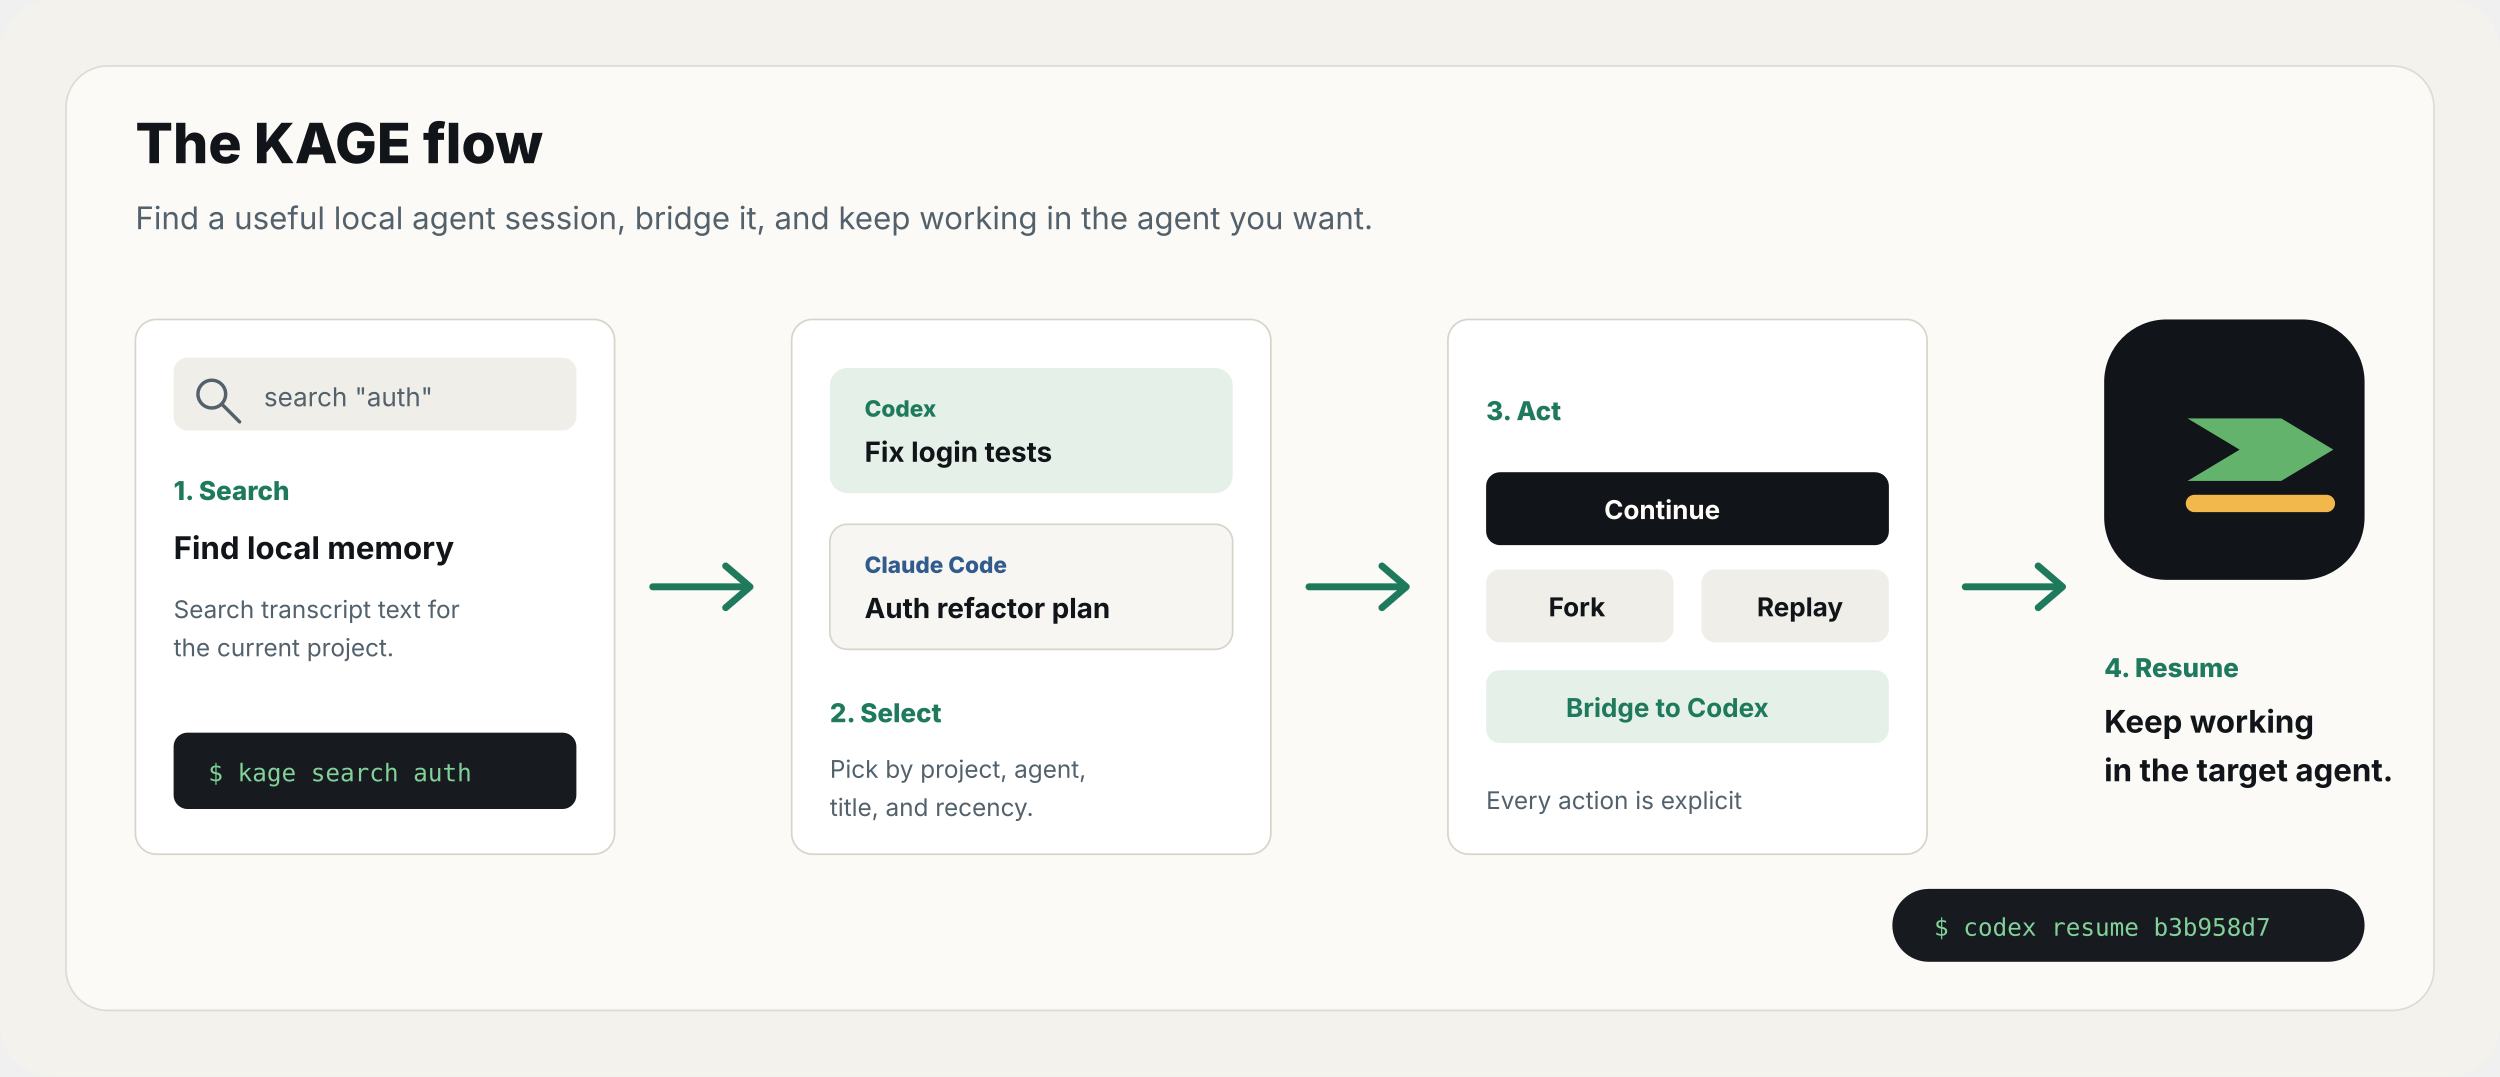
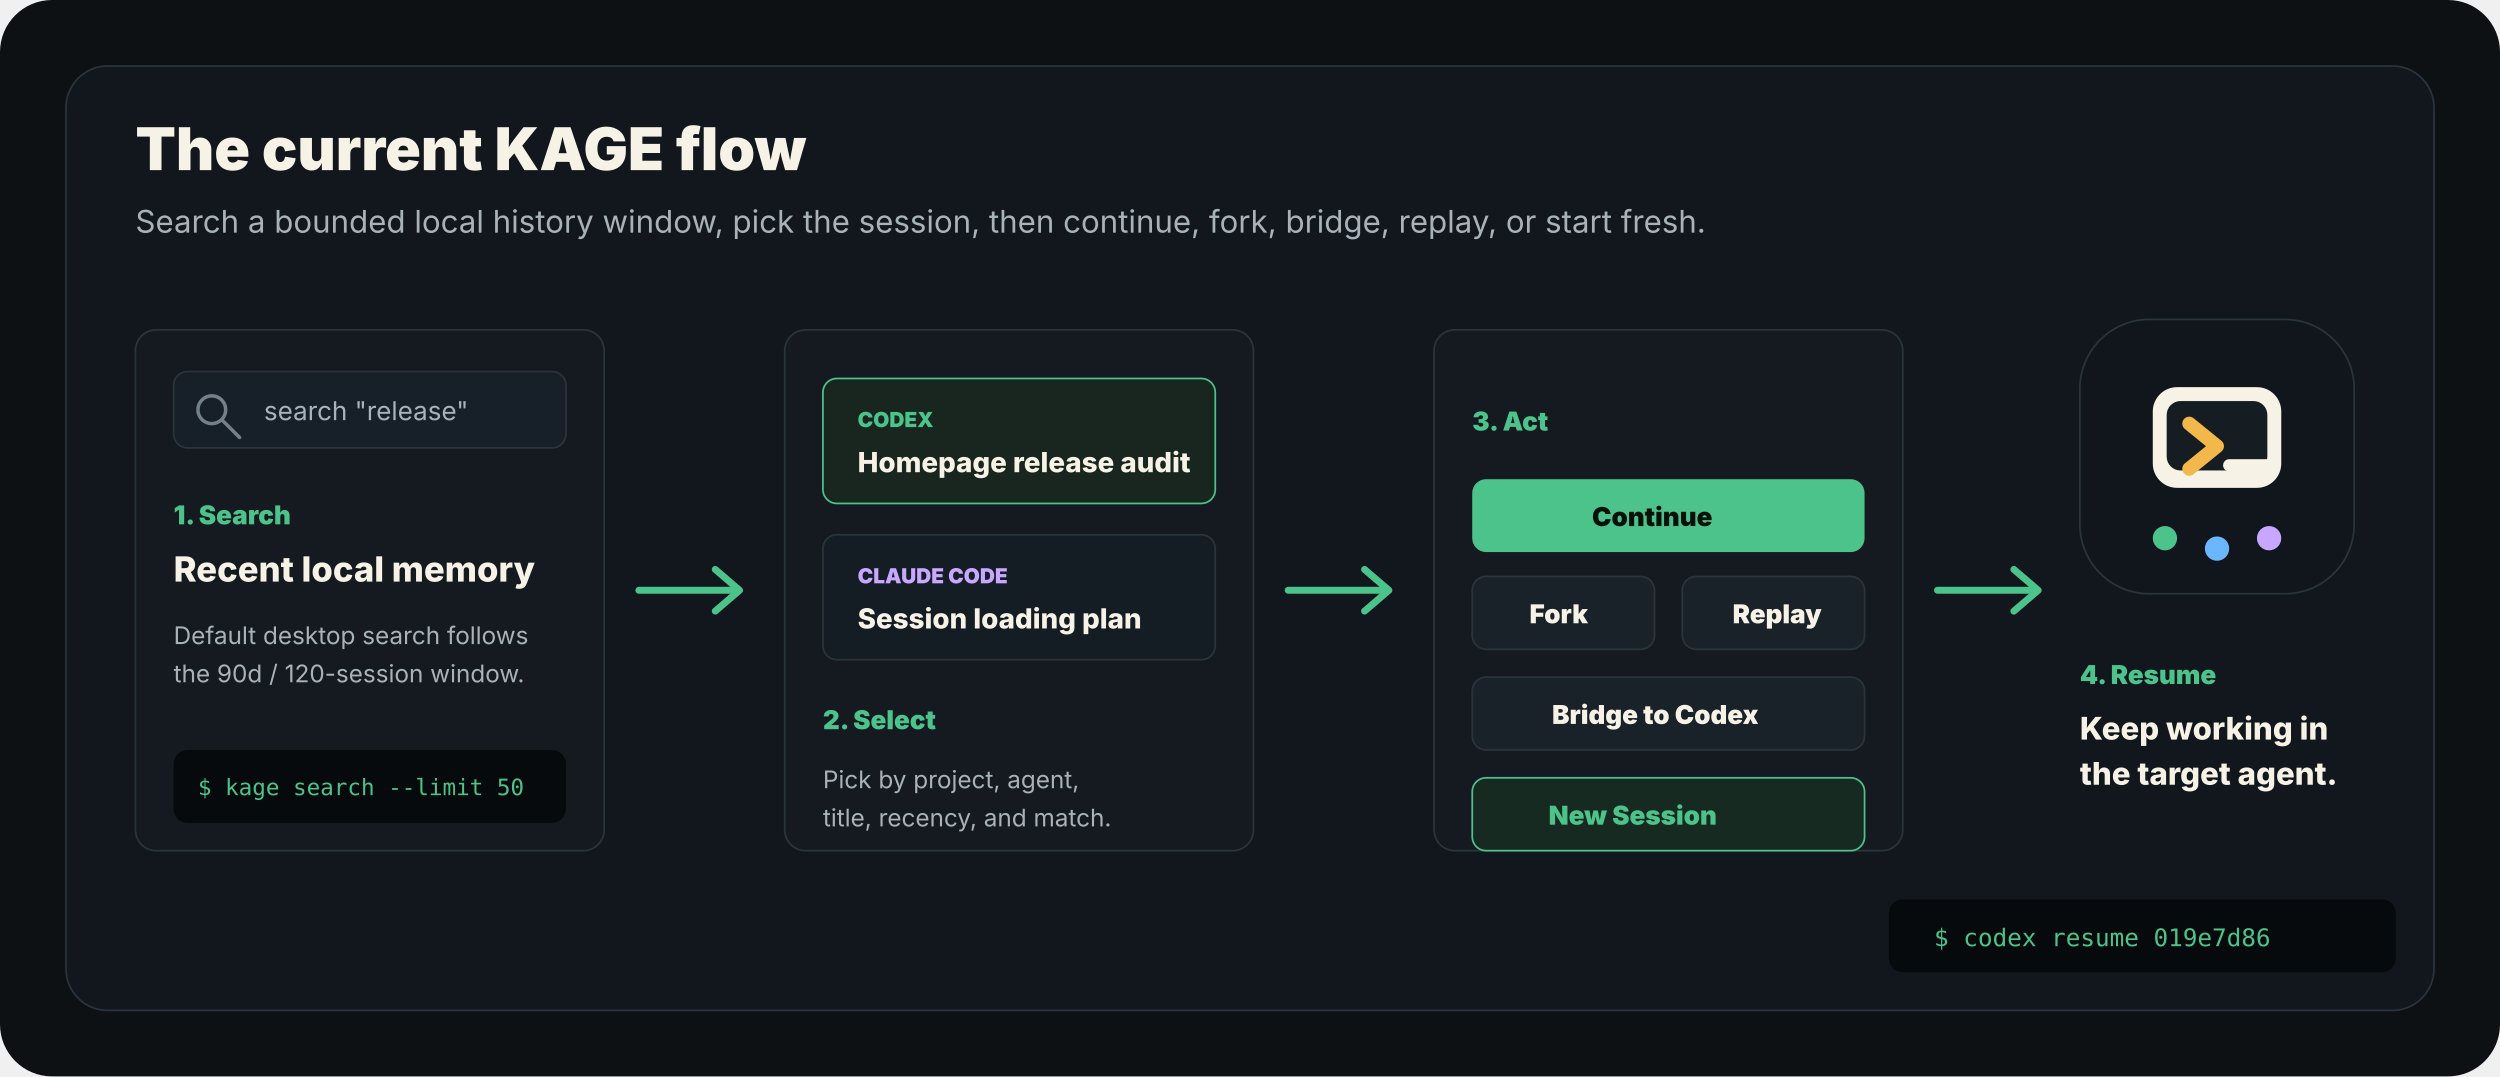
<svg xmlns="http://www.w3.org/2000/svg" width="1440" height="620" viewBox="0 0 1440 620" fill="none">
-   <rect width="1440" height="620" rx="30" fill="#f4f2ed" />
-   <rect x="38" y="38" width="1364" height="544" rx="24" fill="#fbfaf7" stroke="#dedbd2" />
-   <text x="78" y="94" font-family="Inter, -apple-system, BlinkMacSystemFont, sans-serif" font-size="32" font-weight="800" fill="#111418">The KAGE flow</text>
-   <text x="78" y="132" font-family="Inter, -apple-system, BlinkMacSystemFont, sans-serif" font-size="18" fill="#52616b">Find a useful local agent session, bridge it, and keep working in the agent you want.</text>
-   <g transform="translate(78 184)">
-     <rect width="276" height="308" rx="12" fill="#ffffff" stroke="#d8d4ca" />
-     <rect x="22" y="22" width="232" height="42" rx="8" fill="#f0eee8" />
-     <circle cx="44" cy="43" r="8" stroke="#52616b" stroke-width="2" />
-     <path d="M50 49l10 10" stroke="#52616b" stroke-width="2" stroke-linecap="round" />
-     <text x="74" y="50" font-family="Inter, -apple-system, BlinkMacSystemFont, sans-serif" font-size="15" fill="#52616b">search "auth"</text>
-     <text x="22" y="104" font-family="Inter, -apple-system, BlinkMacSystemFont, sans-serif" font-size="15" font-weight="800" fill="#1f7a5d">1. Search</text>
-     <text x="22" y="138" font-family="Inter, -apple-system, BlinkMacSystemFont, sans-serif" font-size="18" font-weight="750" fill="#111418">Find local memory</text>
-     <text x="22" y="172" font-family="Inter, -apple-system, BlinkMacSystemFont, sans-serif" font-size="14" fill="#52616b">Search transcript text for</text>
-     <text x="22" y="194" font-family="Inter, -apple-system, BlinkMacSystemFont, sans-serif" font-size="14" fill="#52616b">the current project.</text>
-     <rect x="22" y="238" width="232" height="44" rx="8" fill="#171b20" />
-     <text x="42" y="266" font-family="SFMono-Regular, Menlo, monospace" font-size="14" fill="#81d199">$ kage search auth</text>
+   <rect width="1440" height="620" rx="30" fill="#0d1114" />
+   <rect x="38" y="38" width="1364" height="544" rx="24" fill="#11171c" stroke="#2a343c" />
+   <text x="78" y="98" font-family="Inter, -apple-system, BlinkMacSystemFont, sans-serif" font-size="34" font-weight="850" fill="#f7f2e6">The current KAGE flow</text>
+   <text x="78" y="134" font-family="Inter, -apple-system, BlinkMacSystemFont, sans-serif" font-size="18" fill="#a7b2ba">Search a bounded local history window, pick the session, then continue, fork, bridge, replay, or start fresh.</text>
+   <g transform="translate(78 190)">
+     <rect width="270" height="300" rx="12" fill="#141a1f" stroke="#2a343c" />
+     <rect x="22" y="24" width="226" height="44" rx="8" fill="#172029" stroke="#2a343c" />
+     <circle cx="44" cy="46" r="8" stroke="#74818a" stroke-width="2" />
+     <path d="M50 52l10 10" stroke="#74818a" stroke-width="2" stroke-linecap="round" />
+     <text x="74" y="52" font-family="Inter, -apple-system, BlinkMacSystemFont, sans-serif" font-size="15" fill="#a7b2ba">search "release"</text>
+     <text x="22" y="112" font-family="Inter, -apple-system, BlinkMacSystemFont, sans-serif" font-size="15" font-weight="900" fill="#4cc38a">1. Search</text>
+     <text x="22" y="145" font-family="Inter, -apple-system, BlinkMacSystemFont, sans-serif" font-size="20" font-weight="800" fill="#f7f2e6">Recent local memory</text>
+     <text x="22" y="181" font-family="Inter, -apple-system, BlinkMacSystemFont, sans-serif" font-size="14" fill="#a7b2ba">Default desktop search follows</text>
+     <text x="22" y="203" font-family="Inter, -apple-system, BlinkMacSystemFont, sans-serif" font-size="14" fill="#a7b2ba">the 90d / 120-session window.</text>
+     <rect x="22" y="242" width="226" height="42" rx="8" fill="#070a0d" />
+     <text x="36" y="268" font-family="SFMono-Regular, Menlo, monospace" font-size="13" fill="#4cc38a">$ kage search --limit 50</text>
  </g>
-   <path d="M376 338h54" stroke="#1f7a5d" stroke-width="4" stroke-linecap="round" />
-   <path d="M418 326l14 12-14 12" stroke="#1f7a5d" stroke-width="4" stroke-linecap="round" stroke-linejoin="round" />
-   <g transform="translate(456 184)">
-     <rect width="276" height="308" rx="12" fill="#ffffff" stroke="#d8d4ca" />
-     <rect x="22" y="28" width="232" height="72" rx="10" fill="#e5f0e9" />
-     <text x="42" y="56" font-family="Inter, -apple-system, BlinkMacSystemFont, sans-serif" font-size="13" font-weight="800" fill="#1f7a5d">Codex</text>
-     <text x="42" y="82" font-family="Inter, -apple-system, BlinkMacSystemFont, sans-serif" font-size="16" font-weight="750" fill="#111418">Fix login tests</text>
-     <rect x="22" y="118" width="232" height="72" rx="10" fill="#f7f6f2" stroke="#d8d4ca" />
-     <text x="42" y="146" font-family="Inter, -apple-system, BlinkMacSystemFont, sans-serif" font-size="13" font-weight="800" fill="#315b8d">Claude Code</text>
-     <text x="42" y="172" font-family="Inter, -apple-system, BlinkMacSystemFont, sans-serif" font-size="16" font-weight="750" fill="#111418">Auth refactor plan</text>
-     <text x="22" y="232" font-family="Inter, -apple-system, BlinkMacSystemFont, sans-serif" font-size="15" font-weight="800" fill="#1f7a5d">2. Select</text>
-     <text x="22" y="264" font-family="Inter, -apple-system, BlinkMacSystemFont, sans-serif" font-size="14" fill="#52616b">Pick by project, agent,</text>
-     <text x="22" y="286" font-family="Inter, -apple-system, BlinkMacSystemFont, sans-serif" font-size="14" fill="#52616b">title, and recency.</text>
+   <path d="M368 340h56" stroke="#4cc38a" stroke-width="4" stroke-linecap="round" />
+   <path d="M412 328l14 12-14 12" stroke="#4cc38a" stroke-width="4" stroke-linecap="round" stroke-linejoin="round" />
+   <g transform="translate(452 190)">
+     <rect width="270" height="300" rx="12" fill="#141a1f" stroke="#2a343c" />
+     <rect x="22" y="28" width="226" height="72" rx="8" fill="#18261f" stroke="#4cc38a" />
+     <text x="42" y="56" font-family="Inter, -apple-system, BlinkMacSystemFont, sans-serif" font-size="12" font-weight="900" fill="#4cc38a">CODEX</text>
+     <text x="42" y="82" font-family="Inter, -apple-system, BlinkMacSystemFont, sans-serif" font-size="16" font-weight="800" fill="#f7f2e6">Homepage release audit</text>
+     <rect x="22" y="118" width="226" height="72" rx="8" fill="#151d24" stroke="#2a343c" />
+     <text x="42" y="146" font-family="Inter, -apple-system, BlinkMacSystemFont, sans-serif" font-size="12" font-weight="900" fill="#c7a7ff">CLAUDE CODE</text>
+     <text x="42" y="172" font-family="Inter, -apple-system, BlinkMacSystemFont, sans-serif" font-size="16" font-weight="800" fill="#f7f2e6">Session loading plan</text>
+     <text x="22" y="230" font-family="Inter, -apple-system, BlinkMacSystemFont, sans-serif" font-size="15" font-weight="900" fill="#4cc38a">2. Select</text>
+     <text x="22" y="264" font-family="Inter, -apple-system, BlinkMacSystemFont, sans-serif" font-size="14" fill="#a7b2ba">Pick by project, agent,</text>
+     <text x="22" y="286" font-family="Inter, -apple-system, BlinkMacSystemFont, sans-serif" font-size="14" fill="#a7b2ba">title, recency, and match.</text>
  </g>
-   <path d="M754 338h54" stroke="#1f7a5d" stroke-width="4" stroke-linecap="round" />
-   <path d="M796 326l14 12-14 12" stroke="#1f7a5d" stroke-width="4" stroke-linecap="round" stroke-linejoin="round" />
-   <g transform="translate(834 184)">
-     <rect width="276" height="308" rx="12" fill="#ffffff" stroke="#d8d4ca" />
-     <text x="22" y="58" font-family="Inter, -apple-system, BlinkMacSystemFont, sans-serif" font-size="15" font-weight="800" fill="#1f7a5d">3. Act</text>
-     <rect x="22" y="88" width="232" height="42" rx="8" fill="#111418" />
-     <text x="90" y="115" font-family="Inter, -apple-system, BlinkMacSystemFont, sans-serif" font-size="15" font-weight="750" fill="#fffdf8">Continue</text>
-     <rect x="22" y="144" width="108" height="42" rx="8" fill="#f0eee8" />
-     <text x="58" y="171" font-family="Inter, -apple-system, BlinkMacSystemFont, sans-serif" font-size="15" font-weight="750" fill="#111418">Fork</text>
-     <rect x="146" y="144" width="108" height="42" rx="8" fill="#f0eee8" />
-     <text x="178" y="171" font-family="Inter, -apple-system, BlinkMacSystemFont, sans-serif" font-size="15" font-weight="750" fill="#111418">Replay</text>
-     <rect x="22" y="202" width="232" height="42" rx="8" fill="#e5f0e9" />
-     <text x="68" y="229" font-family="Inter, -apple-system, BlinkMacSystemFont, sans-serif" font-size="15" font-weight="750" fill="#1f7a5d">Bridge to Codex</text>
-     <text x="22" y="282" font-family="Inter, -apple-system, BlinkMacSystemFont, sans-serif" font-size="14" fill="#52616b">Every action is explicit</text>
+   <path d="M742 340h56" stroke="#4cc38a" stroke-width="4" stroke-linecap="round" />
+   <path d="M786 328l14 12-14 12" stroke="#4cc38a" stroke-width="4" stroke-linecap="round" stroke-linejoin="round" />
+   <g transform="translate(826 190)">
+     <rect width="270" height="300" rx="12" fill="#141a1f" stroke="#2a343c" />
+     <text x="22" y="58" font-family="Inter, -apple-system, BlinkMacSystemFont, sans-serif" font-size="15" font-weight="900" fill="#4cc38a">3. Act</text>
+     <rect x="22" y="86" width="226" height="42" rx="8" fill="#4cc38a" />
+     <text x="91" y="113" font-family="Inter, -apple-system, BlinkMacSystemFont, sans-serif" font-size="15" font-weight="850" fill="#07110c">Continue</text>
+     <rect x="22" y="142" width="105" height="42" rx="8" fill="#192229" stroke="#2a343c" />
+     <text x="55" y="169" font-family="Inter, -apple-system, BlinkMacSystemFont, sans-serif" font-size="15" font-weight="850" fill="#f7f2e6">Fork</text>
+     <rect x="143" y="142" width="105" height="42" rx="8" fill="#192229" stroke="#2a343c" />
+     <text x="172" y="169" font-family="Inter, -apple-system, BlinkMacSystemFont, sans-serif" font-size="15" font-weight="850" fill="#f7f2e6">Replay</text>
+     <rect x="22" y="200" width="226" height="42" rx="8" fill="#192229" stroke="#2a343c" />
+     <text x="68" y="227" font-family="Inter, -apple-system, BlinkMacSystemFont, sans-serif" font-size="15" font-weight="850" fill="#f7f2e6">Bridge to Codex</text>
+     <rect x="22" y="258" width="226" height="42" rx="8" fill="#172a21" stroke="#4cc38a" />
+     <text x="66" y="285" font-family="Inter, -apple-system, BlinkMacSystemFont, sans-serif" font-size="15" font-weight="850" fill="#4cc38a">New Session</text>
  </g>
-   <path d="M1132 338h54" stroke="#1f7a5d" stroke-width="4" stroke-linecap="round" />
-   <path d="M1174 326l14 12-14 12" stroke="#1f7a5d" stroke-width="4" stroke-linecap="round" stroke-linejoin="round" />
-   <g transform="translate(1212 184)">
-     <rect width="150" height="150" rx="36" fill="#111418" />
-     <path d="M48 57h54l30 18-30 18H48l30-18-30-18Z" fill="#63b36d" />
-     <path d="M52 106h76" stroke="#f2b84b" stroke-width="10" stroke-linecap="round" />
-     <text x="0" y="206" font-family="Inter, -apple-system, BlinkMacSystemFont, sans-serif" font-size="15" font-weight="800" fill="#1f7a5d">4. Resume</text>
-     <text x="0" y="238" font-family="Inter, -apple-system, BlinkMacSystemFont, sans-serif" font-size="18" font-weight="750" fill="#111418">Keep working</text>
-     <text x="0" y="266" font-family="Inter, -apple-system, BlinkMacSystemFont, sans-serif" font-size="18" font-weight="750" fill="#111418">in the target agent.</text>
+   <path d="M1116 340h56" stroke="#4cc38a" stroke-width="4" stroke-linecap="round" />
+   <path d="M1160 328l14 12-14 12" stroke="#4cc38a" stroke-width="4" stroke-linecap="round" stroke-linejoin="round" />
+   <g transform="translate(1198 184)">
+     <rect x="0" y="0" width="158" height="158" rx="40" fill="#10161b" stroke="#2a343c" />
+     <rect x="42" y="39" width="74" height="58" rx="14" fill="#f7f2e6" />
+     <rect x="50" y="47" width="58" height="40" rx="8" fill="#151d23" />
+     <path d="M63 60l16 13-16 13" stroke="#f2b84b" stroke-width="8" stroke-linecap="round" stroke-linejoin="round" />
+     <path d="M86 84h25" stroke="#f7f2e6" stroke-width="7" stroke-linecap="round" />
+     <circle cx="49" cy="126" r="7" fill="#4cc38a" />
+     <circle cx="79" cy="132" r="7" fill="#6cb6ff" />
+     <circle cx="109" cy="126" r="7" fill="#c7a7ff" />
+     <text x="0" y="210" font-family="Inter, -apple-system, BlinkMacSystemFont, sans-serif" font-size="15" font-weight="900" fill="#4cc38a">4. Resume</text>
+     <text x="0" y="242" font-family="Inter, -apple-system, BlinkMacSystemFont, sans-serif" font-size="18" font-weight="800" fill="#f7f2e6">Keep working in</text>
+     <text x="0" y="268" font-family="Inter, -apple-system, BlinkMacSystemFont, sans-serif" font-size="18" font-weight="800" fill="#f7f2e6">the target agent.</text>
  </g>
-   <rect x="1090" y="512" width="272" height="42" rx="21" fill="#171b20" />
-   <text x="1114" y="539" font-family="SFMono-Regular, Menlo, monospace" font-size="14" fill="#81d199">$ codex resume b3b958d7</text>
+   <rect x="1088" y="518" width="292" height="42" rx="8" fill="#070a0d" />
+   <text x="1114" y="545" font-family="SFMono-Regular, Menlo, monospace" font-size="14" fill="#4cc38a">$ codex resume 019e7d86</text>
</svg>
